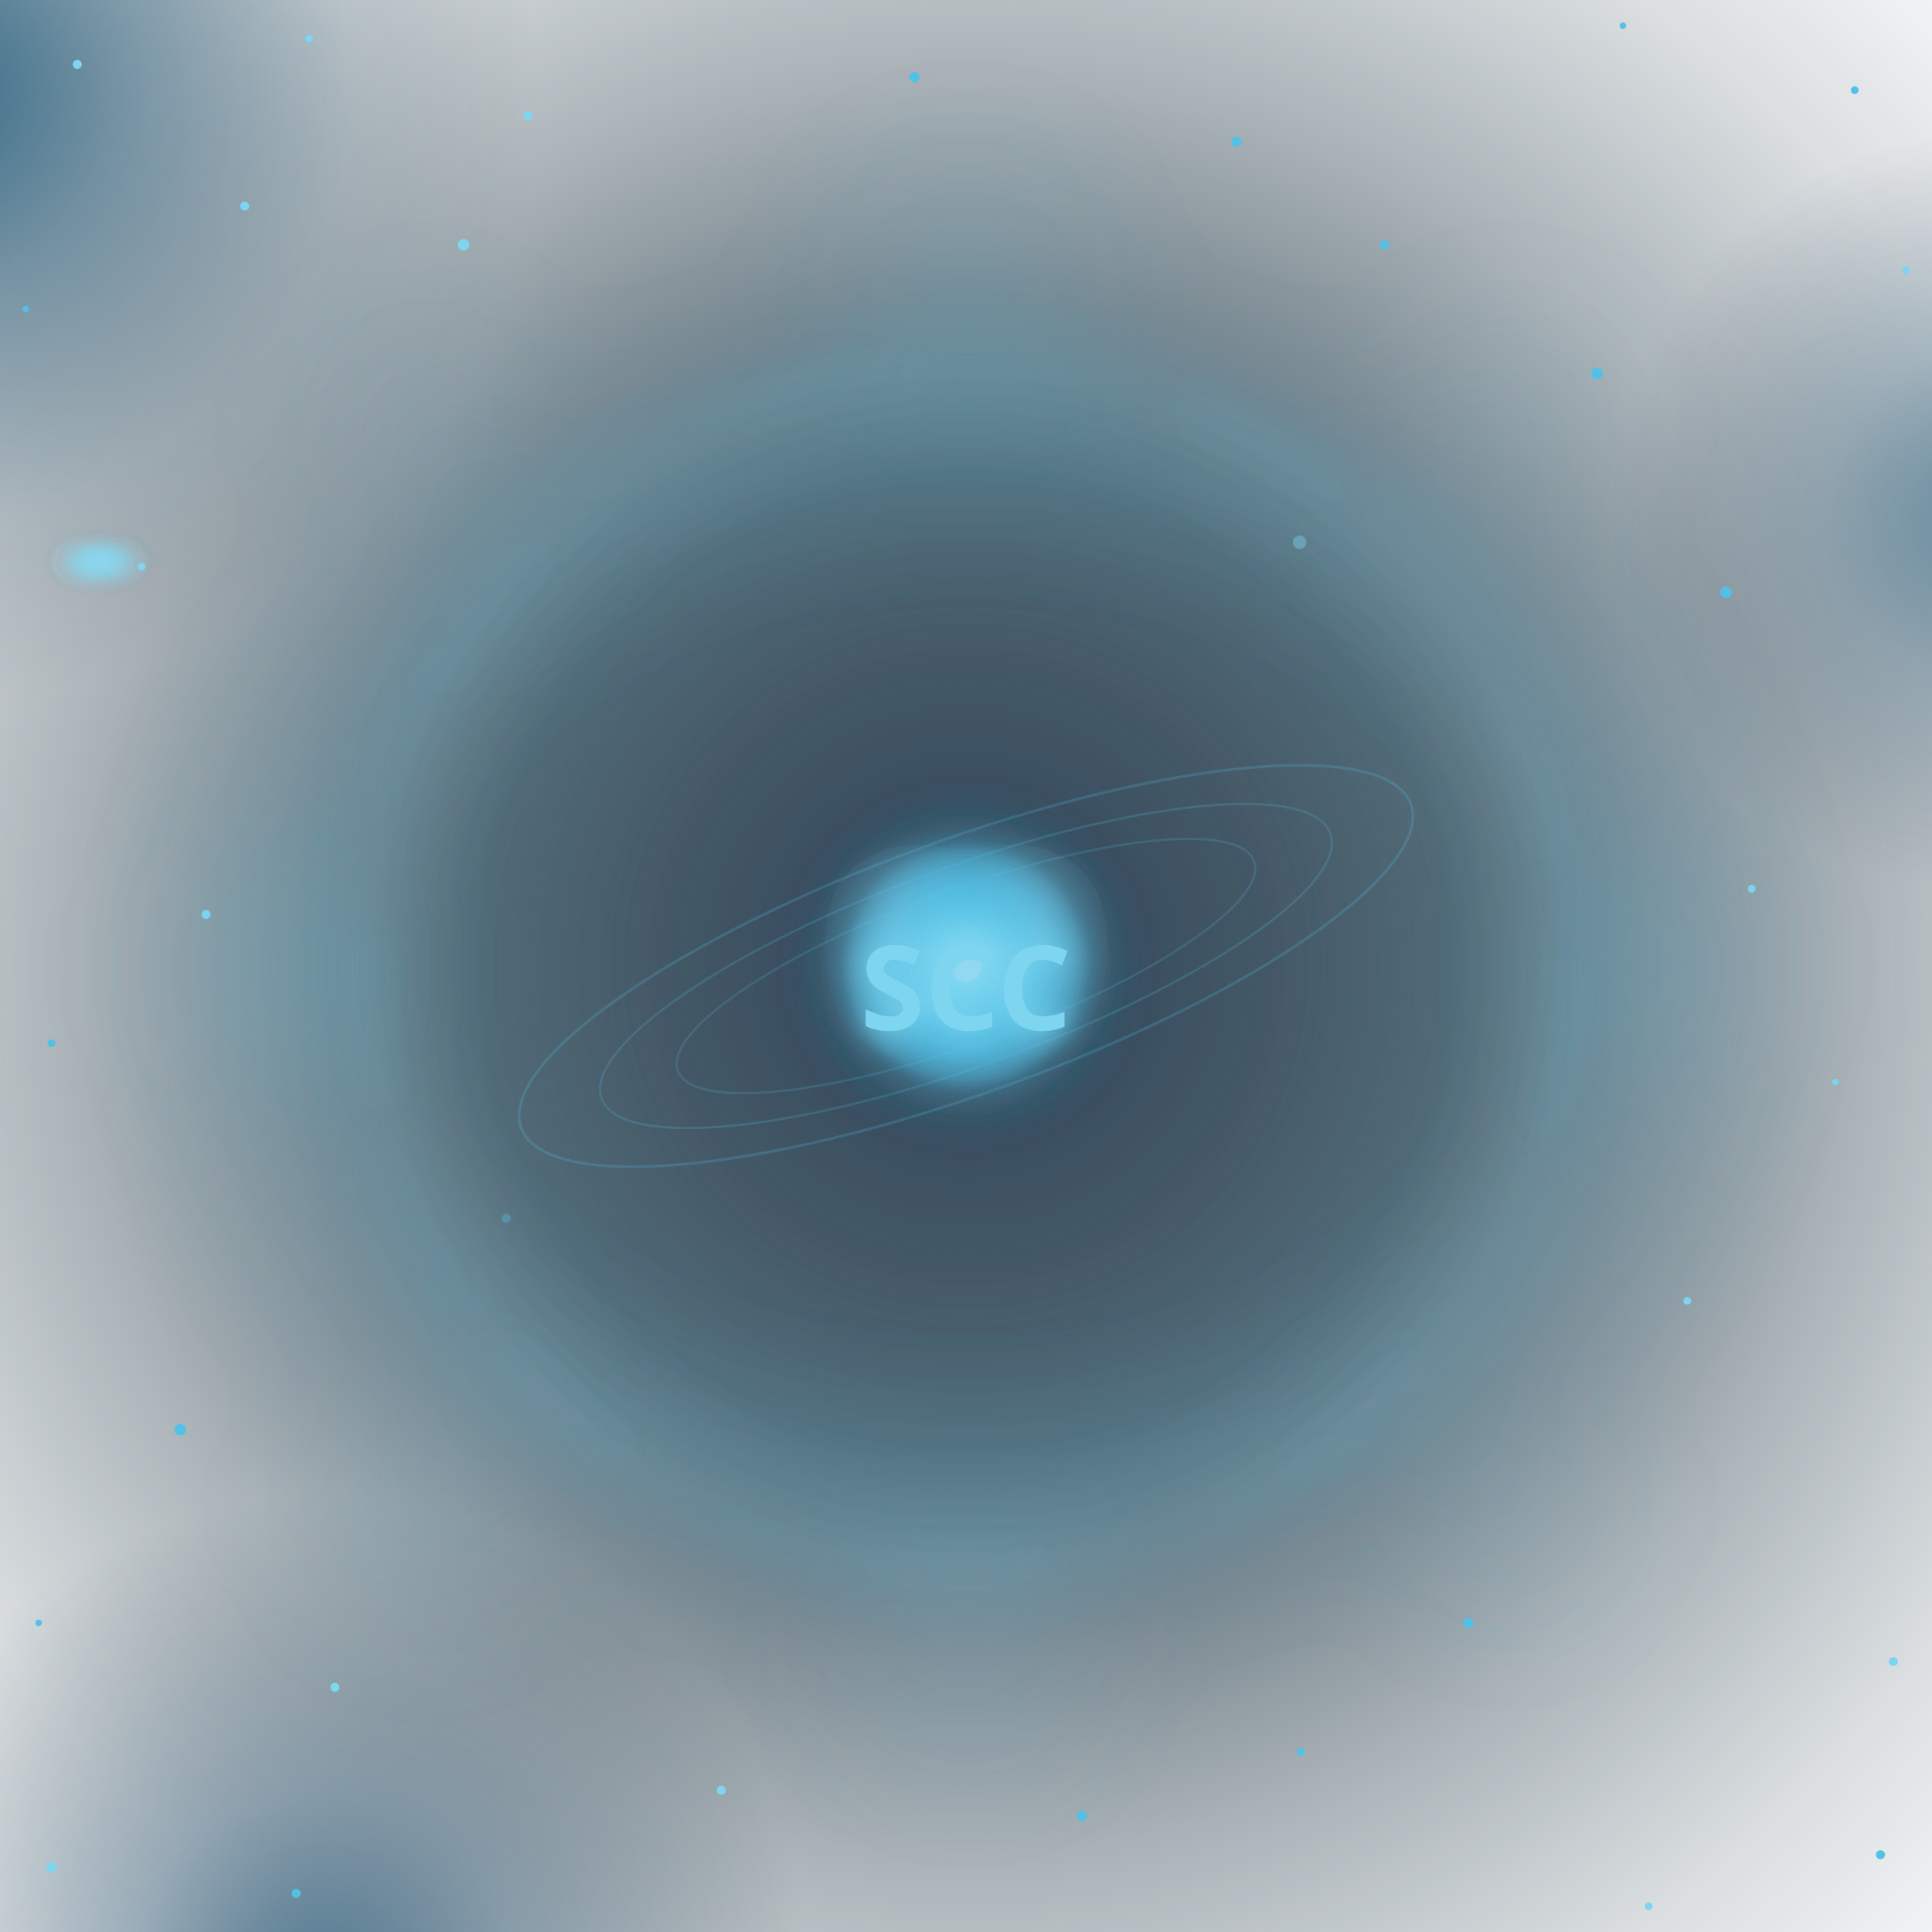
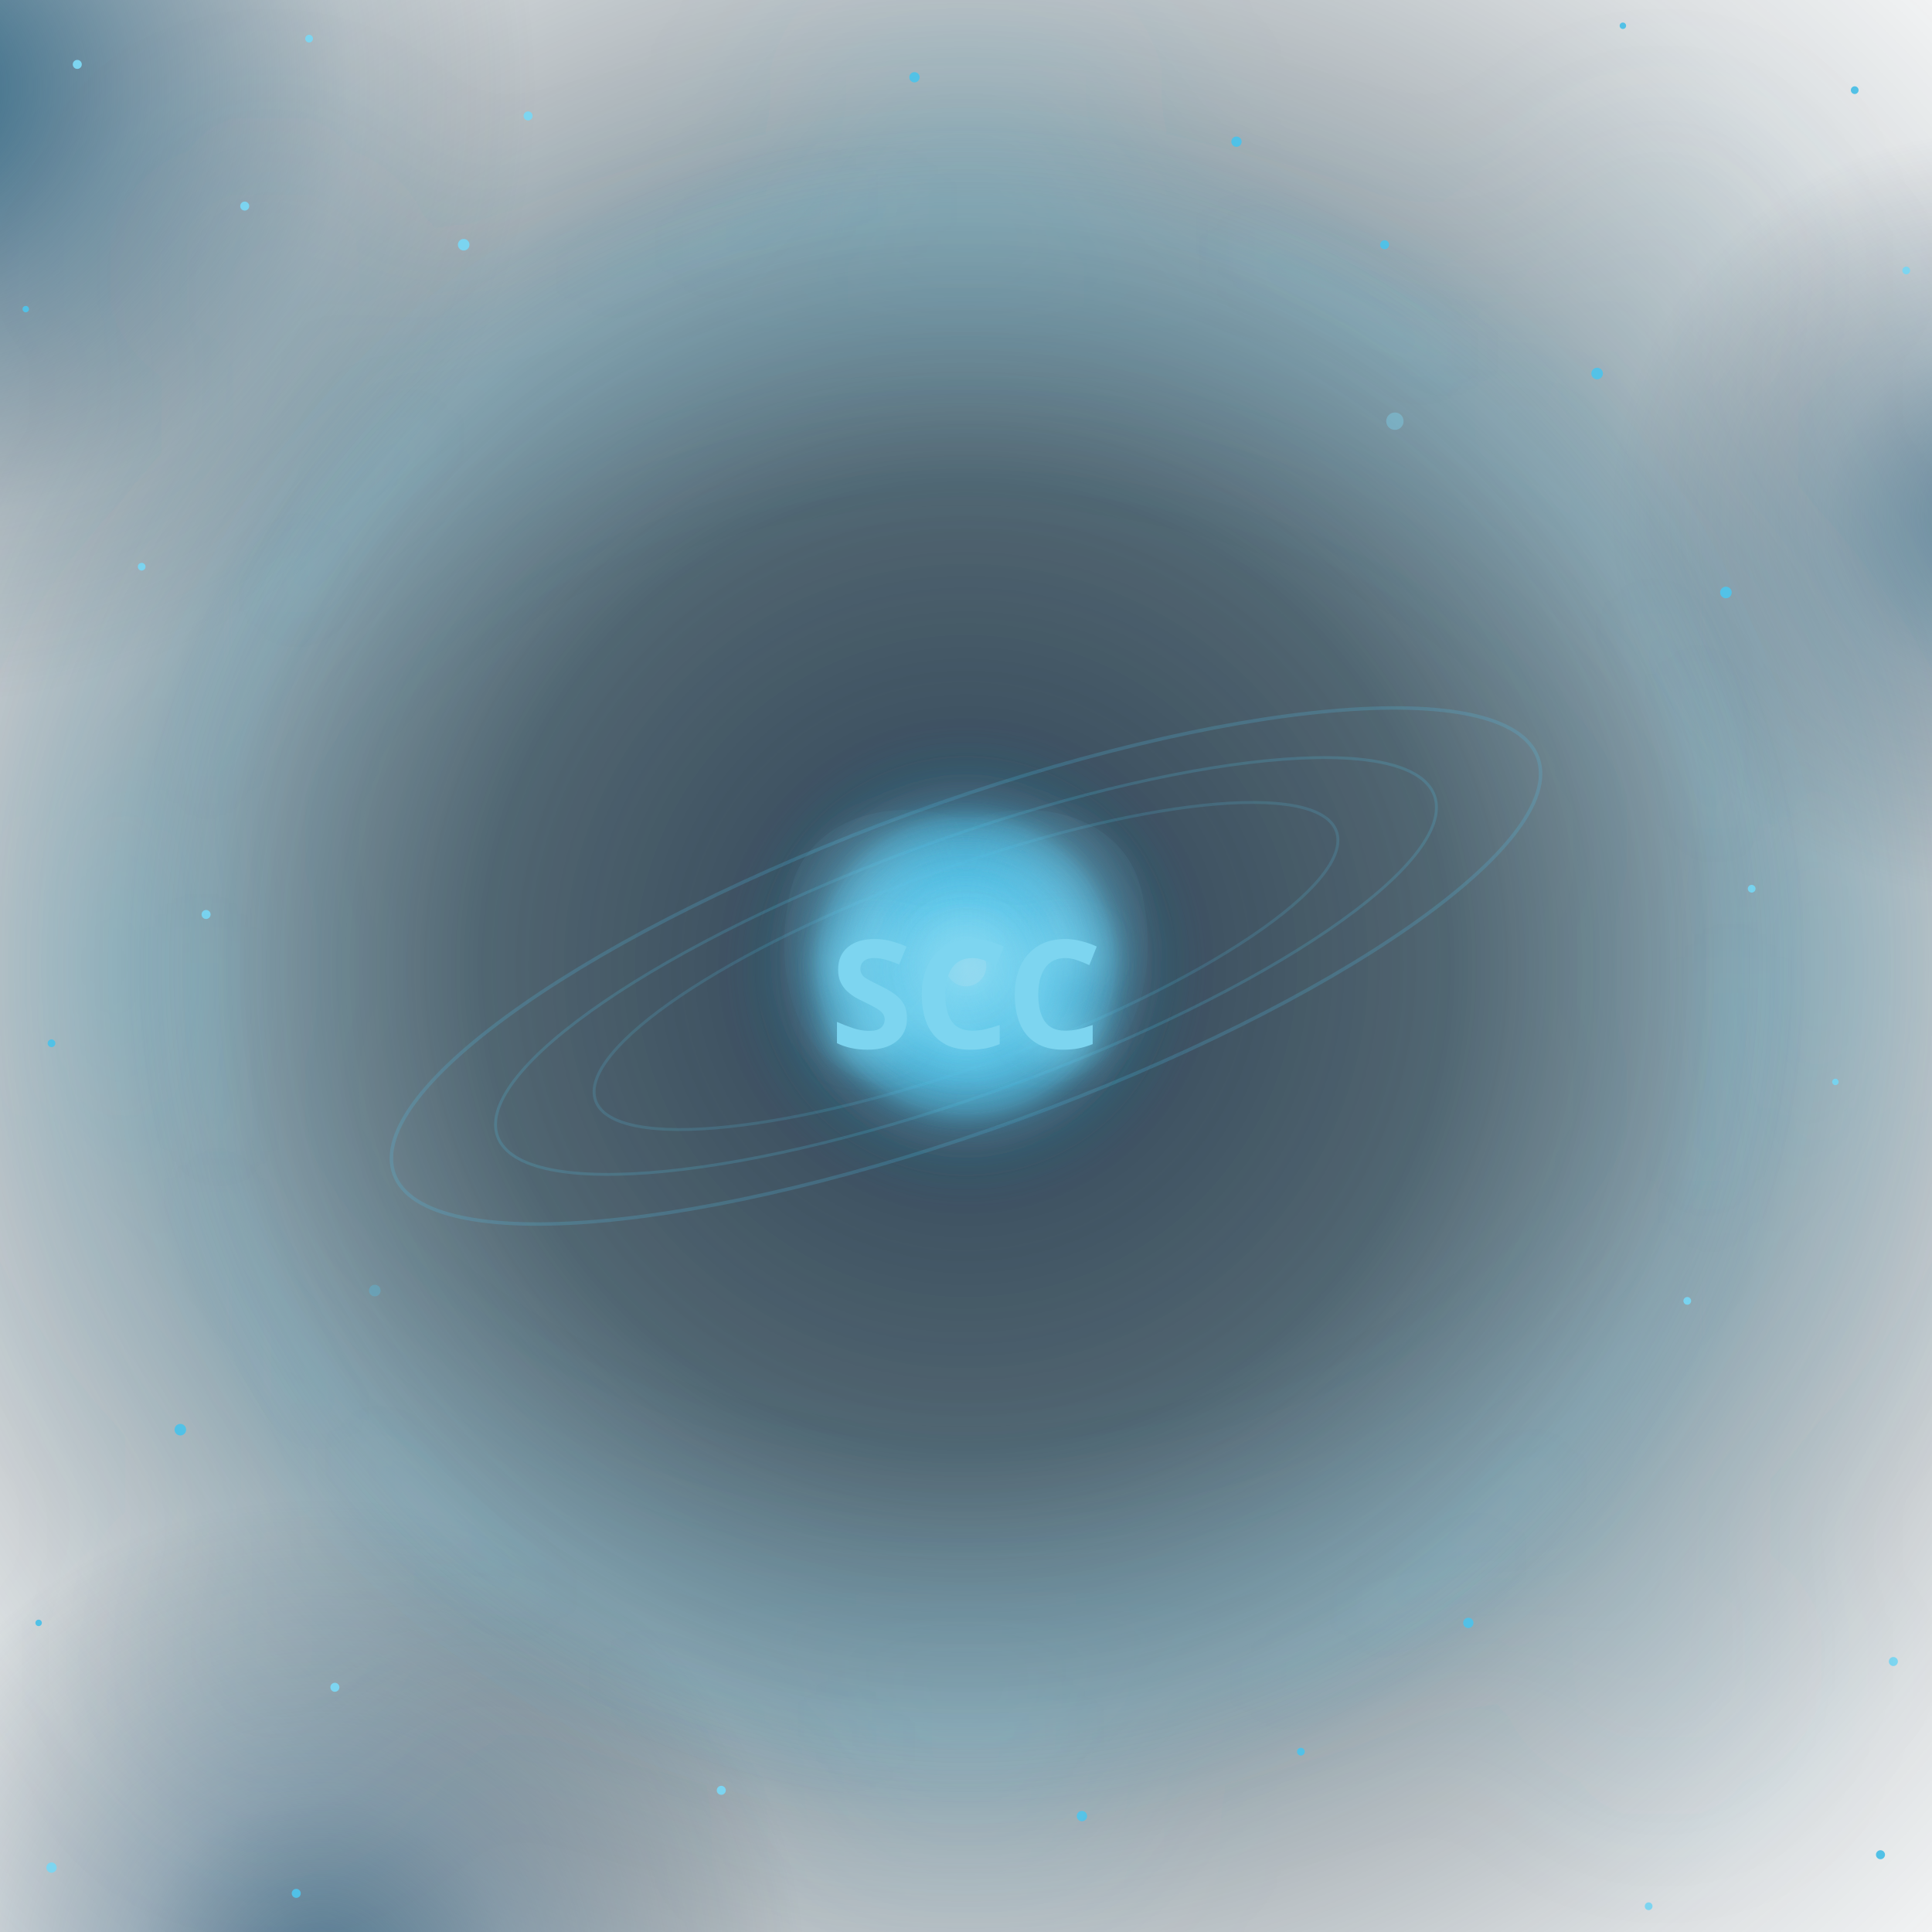
<svg xmlns="http://www.w3.org/2000/svg" viewBox="0 0 300 300" width="440" height="440">
  <defs>
    <radialGradient id="bg" cx="50%" cy="50%" r="71%">
      <stop offset="0%" stop-color="#112840" stop-opacity=".88" />
      <stop offset="35%" stop-color="#0d2635" stop-opacity=".72" />
      <stop offset="65%" stop-color="#0d2635" stop-opacity=".35" />
      <stop offset="85%" stop-color="#0d2635" stop-opacity=".15" />
      <stop offset="100%" stop-color="#0d2635" stop-opacity=".05" />
    </radialGradient>
    <radialGradient id="tunnel" cx="50%" cy="50%" r="50%">
      <stop offset="0%" stop-color="#0d2635" stop-opacity="0" />
      <stop offset="50%" stop-color="#52c1e6" stop-opacity=".02" />
      <stop offset="75%" stop-color="#52c1e6" stop-opacity=".08" />
      <stop offset="90%" stop-color="#7dd5f0" stop-opacity=".10" />
      <stop offset="100%" stop-color="#52c1e6" stop-opacity=".02" />
    </radialGradient>
    <radialGradient id="coreG" cx="50%" cy="50%" r="50%">
      <stop offset="0%" stop-color="#a0dcf0" />
      <stop offset="15%" stop-color="#7dd5f0" />
      <stop offset="50%" stop-color="#52c1e6" stop-opacity=".55" />
      <stop offset="85%" stop-color="#52c1e6" stop-opacity=".15" />
      <stop offset="100%" stop-color="#0d2635" stop-opacity="0" />
    </radialGradient>
    <radialGradient id="brainG" cx="50%" cy="40%" r="60%">
      <stop offset="0%" stop-color="#d0eef8" stop-opacity=".2" />
      <stop offset="100%" stop-color="#52c1e6" stop-opacity=".04" />
    </radialGradient>
    <radialGradient id="halo" cx="50%" cy="50%" r="50%">
      <stop offset="0%" stop-color="#52c1e6" stop-opacity=".28" />
      <stop offset="40%" stop-color="#52c1e6" stop-opacity=".08" />
      <stop offset="100%" stop-color="#52c1e6" stop-opacity="0" />
    </radialGradient>
    <filter id="fCl" x="-40%" y="-40%" width="180%" height="180%">
      <feGaussianBlur stdDeviation="14" />
    </filter>
    <radialGradient id="neb1" cx="50%" cy="50%" r="50%">
      <stop offset="0%" stop-color="#1e5a7a" stop-opacity=".9" />
      <stop offset="35%" stop-color="#154a68" stop-opacity=".5" />
      <stop offset="70%" stop-color="#0d3850" stop-opacity=".15" />
      <stop offset="100%" stop-color="#0d2635" stop-opacity="0" />
    </radialGradient>
    <radialGradient id="neb2" cx="50%" cy="50%" r="50%">
      <stop offset="0%" stop-color="#1a5070" stop-opacity=".72" />
      <stop offset="40%" stop-color="#124060" stop-opacity=".35" />
      <stop offset="100%" stop-color="#0d2635" stop-opacity="0" />
    </radialGradient>
    <radialGradient id="neb3" cx="50%" cy="50%" r="50%">
      <stop offset="0%" stop-color="#1e5a7a" stop-opacity=".6" />
      <stop offset="45%" stop-color="#154a68" stop-opacity=".25" />
      <stop offset="100%" stop-color="#112840" stop-opacity="0" />
    </radialGradient>
    <filter id="fW" x="-50%" y="-50%" width="200%" height="200%">
      <feGaussianBlur stdDeviation="5" />
    </filter>
    <filter id="fTw" x="-60%" y="-60%" width="220%" height="220%">
      <feGaussianBlur stdDeviation="2.5" />
    </filter>
    <filter id="fDk" x="-80%" y="-400%" width="260%" height="900%">
      <feGaussianBlur stdDeviation="3" />
    </filter>
    <filter id="fCo" x="-100%" y="-100%" width="300%" height="300%">
      <feGaussianBlur stdDeviation="5" result="b" />
      <feMerge>
        <feMergeNode in="b" />
        <feMergeNode in="SourceGraphic" />
      </feMerge>
    </filter>
    <filter id="fNd" x="-200%" y="-200%" width="500%" height="500%">
      <feGaussianBlur stdDeviation="1.8" result="b" />
      <feMerge>
        <feMergeNode in="b" />
        <feMergeNode in="SourceGraphic" />
      </feMerge>
    </filter>
    <filter id="fBr" x="-40%" y="-40%" width="180%" height="180%">
      <feGaussianBlur stdDeviation="2" result="b" />
      <feMerge>
        <feMergeNode in="b" />
        <feMergeNode in="SourceGraphic" />
      </feMerge>
    </filter>
    <filter id="fTx" x="-50%" y="-50%" width="200%" height="200%">
      <feGaussianBlur stdDeviation="3.5" result="b" />
      <feMerge>
        <feMergeNode in="b" />
        <feMergeNode in="SourceGraphic" />
      </feMerge>
    </filter>
  </defs>
  <style>
  /* === CLOUDS — rotate, fill corners === */
  @keyframes cs{to{transform:rotate(360deg)}}
  @keyframes csr{to{transform:rotate(-360deg)}}
  .cla{animation:cs 24s linear infinite;transform-origin:150px 150px}
  .clb{animation:csr 30s linear infinite;transform-origin:150px 150px}
  .clc{animation:cs 20s linear infinite;transform-origin:150px 150px}
  /* Outer system-bubble edge circles — thin, long dashes, slow counter-rotation, not affected by quantum phase */
  .ocw{animation:cs 60s linear infinite;transform-origin:150px 150px}
  .occw{animation:csr 75s linear infinite;transform-origin:150px 150px}
  @keyframes wd{0%,100%{opacity:.25;transform:rotate(0) scale(1)}50%{opacity:.55;transform:rotate(8deg) scale(1.06)}}
  @keyframes wd2{0%,100%{opacity:.2;transform:rotate(0) scale(1)}50%{opacity:.45;transform:rotate(-6deg) scale(1.04)}}
  .wia{animation:wd 7s ease-in-out infinite;transform-origin:150px 150px}
  .wib{animation:wd2 9s ease-in-out infinite;transform-origin:150px 150px;animation-delay:-3s}
  @keyframes cpf{0%,100%{opacity:0}30%,70%{opacity:.4}}
  .cp1{animation:cpf 4.5s ease-in-out infinite}.cp2{animation:cpf 5.5s ease-in-out infinite;animation-delay:-1.5s}

  /* === DISK PARTICLES === */
  /* Planets now use SVG animateMotion along elliptical paths (real circles, not dashed strokes) */

  /* === CORE BREATHE === */
  @keyframes cbr{0%,100%{transform:scale(1);opacity:.9}50%{transform:scale(1.08);opacity:1}}
  .cbr{animation:cbr 3s ease-in-out infinite;transform-origin:150px 150px}

  /* === NEURAL PULSES — FIX: seamless loop ===
     Key: stroke-dasharray "segment gap" must tile evenly over the path length.
     Using dasharray="12 48" (period=60) with dashoffset traveling -60 per cycle
     means each pulse segment slides exactly one full period = seamless restart */
  @keyframes np{from{stroke-dashoffset:0}to{stroke-dashoffset:-60}}
  .np1{animation:np 2.8s linear infinite}.np2{animation:np 3.6s linear infinite;animation-delay:.7s}
  .np3{animation:np 4.2s linear infinite;animation-delay:1.4s}.np4{animation:np 2.2s linear infinite;animation-delay:.3s}
  .np5{animation:np 3.1s linear infinite;animation-delay:1.9s}.np6{animation:np 5s linear infinite;animation-delay:.9s}

  /* === QUANTUM PHASE (12s) === */
  @keyframes phB{
    0%{opacity:1;transform:scale(1)}
    15%{opacity:1;transform:scale(1.06)}25%{opacity:1;transform:scale(1.02)}
    38%{opacity:1;transform:scale(1.10)}48%{opacity:1;transform:scale(1.05)}
    58.3%{opacity:1;transform:scale(1.22)}
    66.7%{opacity:0;transform:scale(1.7)}
    79.2%{opacity:0;transform:scale(.5)}
    83.3%{opacity:1;transform:scale(.7)}
    100%{opacity:1;transform:scale(1)}
  }
  .phb{animation:phB 12s ease-in-out infinite;transform-origin:150px 148px}
  @keyframes phD{0%,48%{opacity:1}54%{opacity:.6}60%{opacity:0}78%{opacity:0}84%{opacity:.5}100%{opacity:1}}
  .phd{animation:phD 12s ease-in-out infinite}
  @keyframes phT{0%,54%{opacity:0;letter-spacing:.35em}62%{opacity:1;letter-spacing:.2em}75%{opacity:1;letter-spacing:.2em}83%{opacity:0;letter-spacing:.5em}100%{opacity:0}}
  .pht{animation:phT 12s ease-in-out infinite}
  @keyframes phCl{0%,38%{opacity:1;transform:scale(1)}44%{opacity:1;transform:scale(1.1)}50%,68%{opacity:1;transform:scale(.82)}80%{opacity:.6;transform:scale(1.05)}92%,100%{opacity:1;transform:scale(1)}}
  .phcl{animation:phCl 12s ease-in-out infinite;transform-origin:150px 150px}

  /* Starfield */
  @keyframes tw{0%,100%{opacity:.08}50%{opacity:.45}}
  .star{animation:tw var(--d,4s) ease-in-out infinite;animation-delay:var(--dl,0s)}

  @media(prefers-reduced-motion:reduce){*{animation-duration:.01ms!important;animation-iteration-count:1!important}.pht{opacity:0!important}.phb{opacity:1!important}}
</style>
  <rect width="300" height="300" fill="url(#bg)" />
  <circle cx="-12" cy="14" r="95" fill="url(#neb1)" />
  <circle cx="50" cy="308" r="75" fill="url(#neb2)" />
  <circle cx="310" cy="80" r="60" fill="url(#neb3)" />
  <circle class="star" cx="12" cy="10" r=".7" fill="#7dd5f0" style="--d:5.1s;--dl:-0.5s" />
  <circle class="star" cx="288" cy="14" r=".6" fill="#52c1e6" style="--d:4.8s;--dl:-2.2s" />
  <circle class="star" cx="8" cy="290" r=".8" fill="#7dd5f0" style="--d:6.3s;--dl:-1.1s" />
  <circle class="star" cx="292" cy="288" r=".7" fill="#52c1e6" style="--d:5.4s;--dl:-3.7s" />
  <circle class="star" cx="38" cy="32" r=".7" fill="#7dd5f0" style="--d:5.5s;--dl:-1s" />
  <circle class="star" cx="248" cy="58" r=".9" fill="#52c1e6" style="--d:4.2s;--dl:-3s" />
  <circle class="star" cx="272" cy="138" r=".6" fill="#7dd5f0" style="--d:6.8s;--dl:-.4s" />
  <circle class="star" cx="228" cy="252" r=".8" fill="#52c1e6" style="--d:3.5s;--dl:-2.5s" />
  <circle class="star" cx="112" cy="278" r=".7" fill="#7dd5f0" style="--d:5.2s;--dl:-1.8s" />
  <circle class="star" cx="28" cy="222" r=".9" fill="#52c1e6" style="--d:4.7s;--dl:-4s" />
  <circle class="star" cx="22" cy="88" r=".6" fill="#7dd5f0" style="--d:6.2s;--dl:-.9s" />
  <circle class="star" cx="192" cy="22" r=".8" fill="#52c1e6" style="--d:3.8s;--dl:-2.1s" />
  <circle class="star" cx="82" cy="18" r=".7" fill="#7dd5f0" style="--d:5.8s;--dl:-3.6s" />
  <circle class="star" cx="268" cy="92" r=".9" fill="#52c1e6" style="--d:4.4s;--dl:-1.4s" />
  <circle class="star" cx="262" cy="202" r=".6" fill="#7dd5f0" style="--d:7.1s;--dl:-4.3s" />
  <circle class="star" cx="168" cy="282" r=".8" fill="#52c1e6" style="--d:3.3s;--dl:-.2s" />
  <circle class="star" cx="52" cy="262" r=".7" fill="#7dd5f0" style="--d:5.6s;--dl:-2.8s" />
  <circle class="star" cx="8" cy="162" r=".6" fill="#52c1e6" style="--d:4.9s;--dl:-3.9s" />
  <circle class="star" cx="72" cy="38" r=".9" fill="#7dd5f0" style="--d:6.4s;--dl:-1.2s" />
  <circle class="star" cx="215" cy="38" r=".7" fill="#52c1e6" style="--d:3.7s;--dl:-4.6s" />
  <circle class="star" cx="285" cy="168" r=".5" fill="#7dd5f0" style="--d:5.3s;--dl:-.7s" />
  <circle class="star" cx="142" cy="12" r=".8" fill="#52c1e6" style="--d:4.1s;--dl:-2.4s" />
  <circle class="star" cx="32" cy="142" r=".7" fill="#7dd5f0" style="--d:6s;--dl:-3.2s" />
  <circle class="star" cx="202" cy="272" r=".6" fill="#52c1e6" style="--d:5.7s;--dl:-1.6s" />
  <circle class="star" cx="4" cy="48" r=".5" fill="#52c1e6" style="--d:7.2s;--dl:-0.3s" />
  <circle class="star" cx="296" cy="42" r=".6" fill="#7dd5f0" style="--d:5.9s;--dl:-4.1s" />
  <circle class="star" cx="6" cy="252" r=".5" fill="#52c1e6" style="--d:6.6s;--dl:-1.7s" />
  <circle class="star" cx="294" cy="258" r=".7" fill="#7dd5f0" style="--d:4.3s;--dl:-2.9s" />
  <circle class="star" cx="48" cy="6" r=".6" fill="#7dd5f0" style="--d:5.7s;--dl:-3.4s" />
  <circle class="star" cx="252" cy="4" r=".5" fill="#52c1e6" style="--d:6.1s;--dl:-0.8s" />
  <circle class="star" cx="46" cy="294" r=".7" fill="#52c1e6" style="--d:4.6s;--dl:-2.6s" />
  <circle class="star" cx="256" cy="296" r=".6" fill="#7dd5f0" style="--d:5.3s;--dl:-4.4s" />
-   <g transform="translate(45,45) scale(0.7)">
+   <g transform="translate(15,15) scale(0.90)">
    <g class="cla phcl" filter="url(#fCl)">
      <ellipse cx="150" cy="150" rx="155" ry="120" fill="none" stroke="#52c1e6" stroke-width="32" stroke-opacity=".11" />
      <ellipse cx="150" cy="150" rx="145" ry="112" fill="none" stroke="#7dd5f0" stroke-width="16" stroke-opacity=".08" />
      <circle cx="150" cy="2" r="28" fill="#52c1e6" fill-opacity=".12" />
      <circle cx="298" cy="150" r="26" fill="#52c1e6" fill-opacity=".11" />
      <circle cx="150" cy="298" r="28" fill="#7dd5f0" fill-opacity=".10" />
      <circle cx="2" cy="150" r="26" fill="#52c1e6" fill-opacity=".12" />
      <circle cx="270" cy="30" r="22" fill="#7dd5f0" fill-opacity=".09" />
      <circle cx="270" cy="270" r="22" fill="#52c1e6" fill-opacity=".09" />
      <circle cx="30" cy="270" r="24" fill="#7dd5f0" fill-opacity=".10" />
      <circle cx="30" cy="30" r="22" fill="#52c1e6" fill-opacity=".09" />
    </g>
    <g class="ocw" filter="url(#fW)">
      <circle cx="150" cy="150" r="132" fill="none" stroke="#7dd5f0" stroke-width="3" stroke-opacity=".09" stroke-dasharray="36 60" stroke-linecap="round" />
    </g>
    <g class="occw" filter="url(#fW)">
      <circle cx="150" cy="150" r="135" fill="none" stroke="#52c1e6" stroke-width="2.5" stroke-opacity=".07" stroke-dasharray="44 70" stroke-linecap="round" />
    </g>
    <circle cx="150" cy="150" r="148" fill="url(#tunnel)" />
    <circle class="cp1" cx="224" cy="56" r="1.5" fill="#7dd5f0" opacity=".4" />
    <circle class="cp2" cx="48" cy="206" r="1" fill="#52c1e6" opacity=".35" />
    <g transform="rotate(-20 150 150)">
      <ellipse cx="150" cy="150" rx="105" ry="28" fill="none" stroke="#52c1e6" stroke-width=".6" opacity=".22" />
      <ellipse cx="150" cy="150" rx="86" ry="22" fill="none" stroke="#52c1e6" stroke-width=".5" opacity=".2" />
      <ellipse cx="150" cy="150" rx="68" ry="17" fill="none" stroke="#52c1e6" stroke-width=".5" opacity=".18" />
      <path id="orbit-outer" d="M 255 150 A 105 28 0 1 1 45 150 A 105 28 0 1 1 255 150" fill="none" stroke="none" />
      <path id="orbit-mid" d="M 236 150 A  86 22 0 1 1 64 150 A  86 22 0 1 1 236 150" fill="none" stroke="none" />
      <path id="orbit-inner" d="M 218 150 A  68 17 0 1 1 82 150 A  68 17 0 1 1 218 150" fill="none" stroke="none" />
      <circle r="3.5" fill="#7dd5f0" filter="url(#fDk)" opacity=".9">
        <animateMotion dur="20s" repeatCount="indefinite">
          <mpath href="#orbit-outer" />
        </animateMotion>
      </circle>
      <circle r="3" fill="#a0dcf0" filter="url(#fDk)" opacity=".85">
        <animateMotion dur="20s" begin="-6.67s" repeatCount="indefinite">
          <mpath href="#orbit-outer" />
        </animateMotion>
      </circle>
      <circle r="2.5" fill="#52c1e6" filter="url(#fDk)" opacity=".8">
        <animateMotion dur="20s" begin="-13.33s" repeatCount="indefinite">
          <mpath href="#orbit-outer" />
        </animateMotion>
      </circle>
      <circle r="3" fill="#7dd5f0" filter="url(#fDk)" opacity=".88">
        <animateMotion dur="13s" repeatCount="indefinite">
          <mpath href="#orbit-mid" />
        </animateMotion>
      </circle>
      <circle r="2.5" fill="#a0dcf0" filter="url(#fDk)" opacity=".82">
        <animateMotion dur="13s" begin="-6.5s" repeatCount="indefinite">
          <mpath href="#orbit-mid" />
        </animateMotion>
      </circle>
      <circle r="2.5" fill="#7dd5f0" filter="url(#fDk)" opacity=".85">
        <animateMotion dur="28s" repeatCount="indefinite">
          <mpath href="#orbit-inner" />
        </animateMotion>
      </circle>
      <circle r="2" fill="#a0dcf0" filter="url(#fDk)" opacity=".78">
        <animateMotion dur="28s" begin="-14s" repeatCount="indefinite">
          <mpath href="#orbit-inner" />
        </animateMotion>
      </circle>
    </g>
    <g class="phb" filter="url(#fBr)">
      <circle cx="150" cy="150" r="42" fill="url(#halo)" class="cbr" style="transform-origin:150px 150px;animation-delay:0.15s" />
      <circle cx="150" cy="150" r="30" fill="url(#coreG)" filter="url(#fCo)" class="cbr" style="transform-origin:150px 150px" />
      <path d="M150,125 C137,120 123,125 120,136 C117,147 119,160 126,166 C133,172 143,172 150,170" fill="url(#brainG)" fill-opacity=".6" stroke="none" />
      <path d="M150,125 C163,120 177,125 180,136 C183,147 181,160 174,166 C167,172 157,172 150,170" fill="url(#brainG)" fill-opacity=".6" stroke="none" />
      <circle cx="150" cy="150" r="3.5" fill="#a0dcf0" opacity=".6" />
    </g>
    <text x="150" y="155" font-family="Orbitron,sans-serif" font-weight="700" font-size="26" fill="#7dd5f0" text-anchor="middle" dominant-baseline="middle" filter="url(#fTx)" class="pht">SCC</text>
  </g>
</svg>
